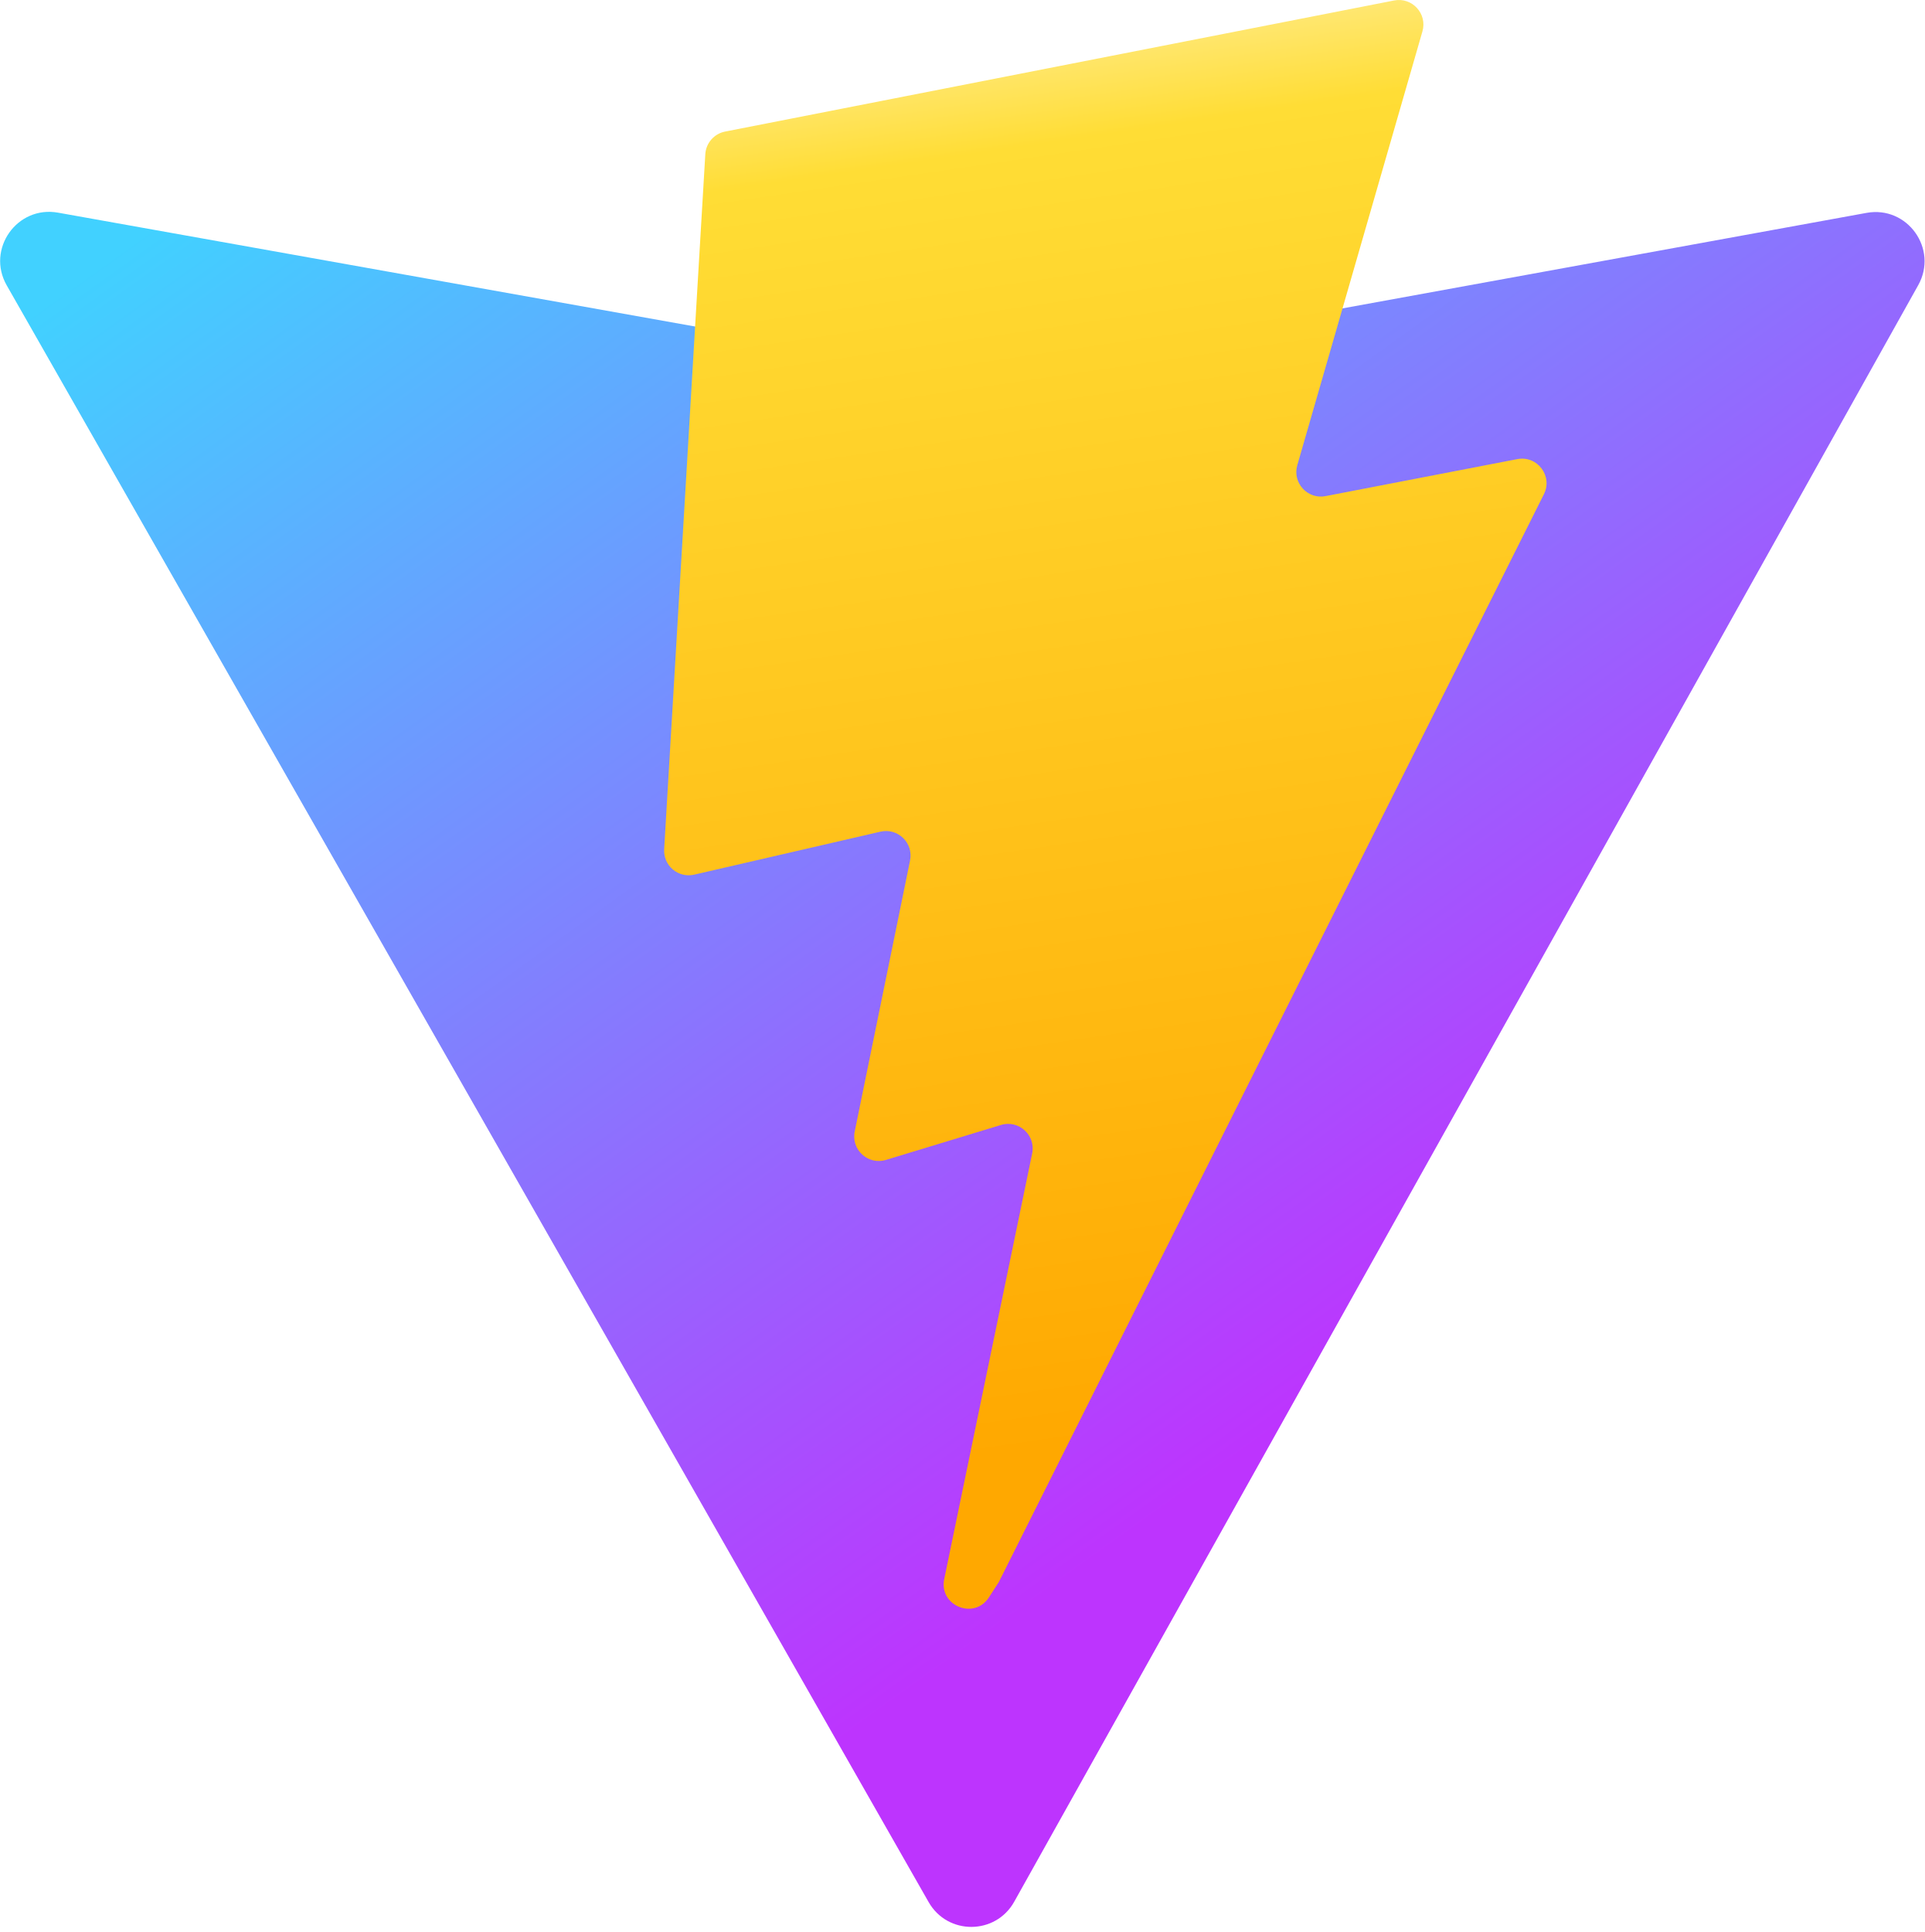
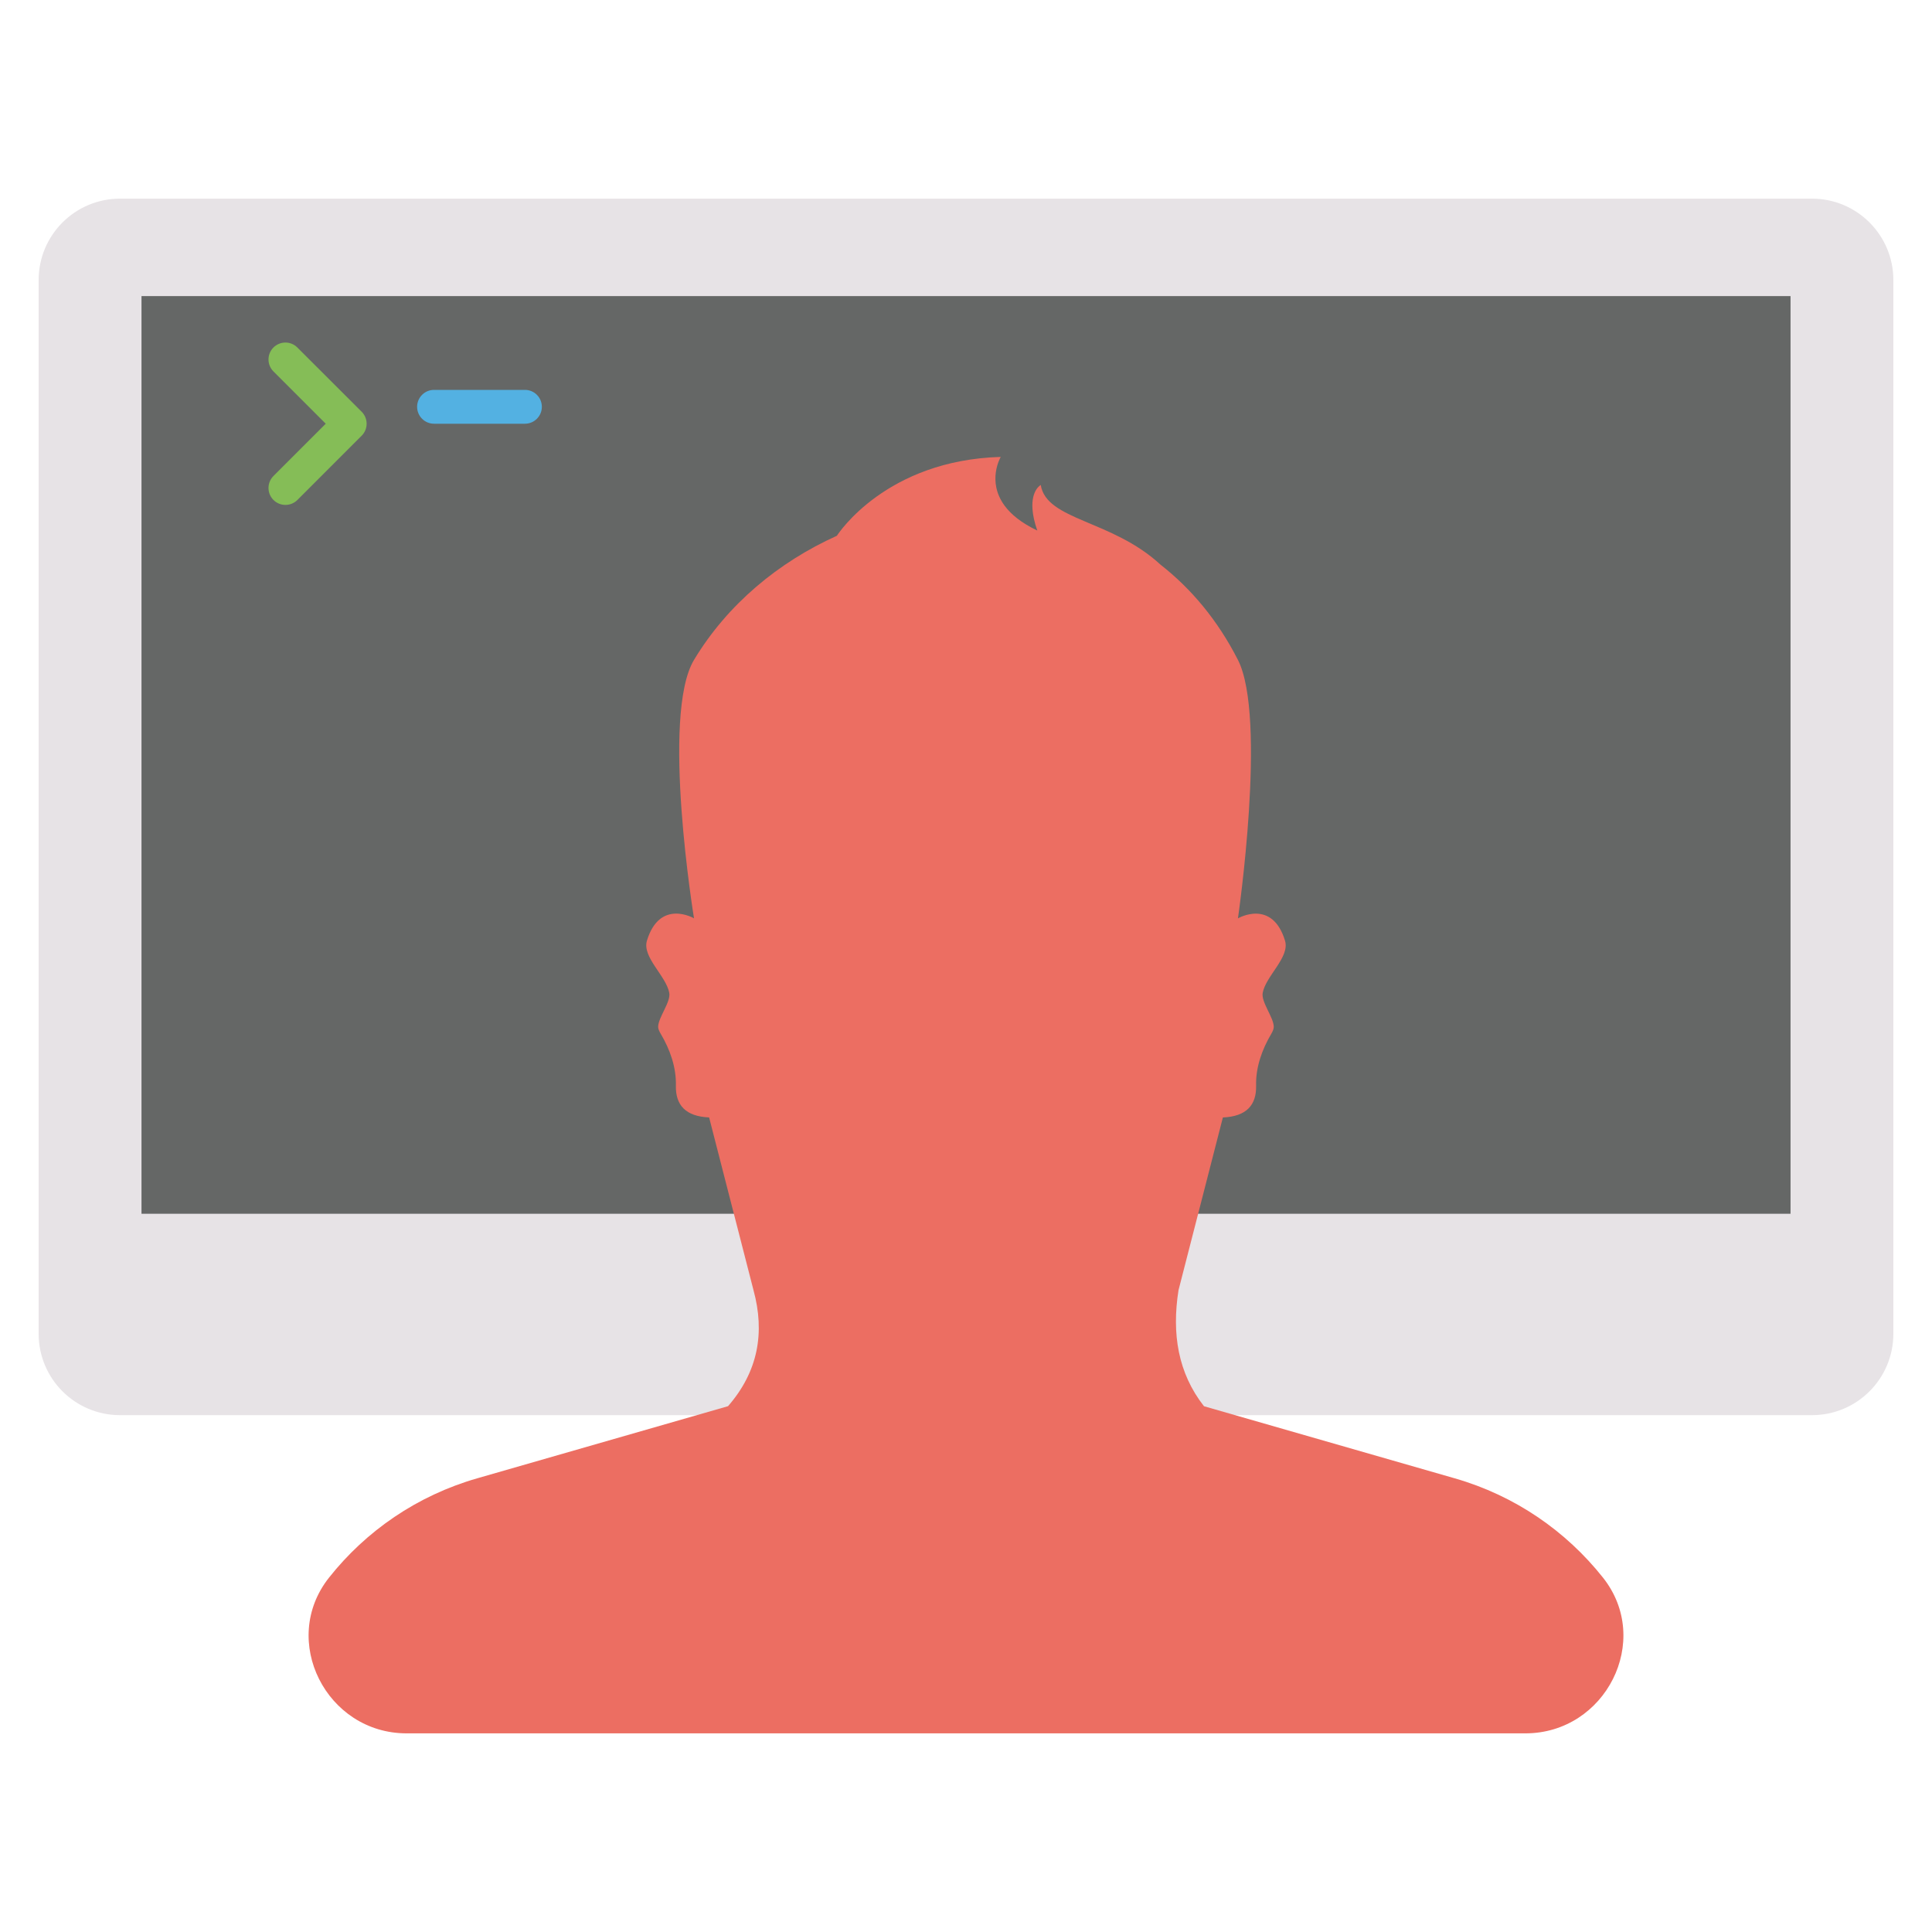
- <svg xmlns="http://www.w3.org/2000/svg" aria-hidden="true" role="img" class="iconify iconify--logos" width="31.88" height="32" preserveAspectRatio="xMidYMid meet" viewBox="0 0 256 257">
-   <defs>
-     <linearGradient id="IconifyId1813088fe1fbc01fb466" x1="-.828%" x2="57.636%" y1="7.652%" y2="78.411%">
-       <stop offset="0%" stop-color="#41D1FF" />
-       <stop offset="100%" stop-color="#BD34FE" />
-     </linearGradient>
-     <linearGradient id="IconifyId1813088fe1fbc01fb467" x1="43.376%" x2="50.316%" y1="2.242%" y2="89.03%">
-       <stop offset="0%" stop-color="#FFEA83" />
-       <stop offset="8.333%" stop-color="#FFDD35" />
-       <stop offset="100%" stop-color="#FFA800" />
-     </linearGradient>
-   </defs>
-   <path fill="url(#IconifyId1813088fe1fbc01fb466)" d="M255.153 37.938L134.897 252.976c-2.483 4.44-8.862 4.466-11.382.048L.875 37.958c-2.746-4.814 1.371-10.646 6.827-9.67l120.385 21.517a6.537 6.537 0 0 0 2.322-.004l117.867-21.483c5.438-.991 9.574 4.796 6.877 9.62Z" />
-   <path fill="url(#IconifyId1813088fe1fbc01fb467)" d="M185.432.063L96.44 17.501a3.268 3.268 0 0 0-2.634 3.014l-5.474 92.456a3.268 3.268 0 0 0 3.997 3.378l24.777-5.718c2.318-.535 4.413 1.507 3.936 3.838l-7.361 36.047c-.495 2.426 1.782 4.5 4.151 3.78l15.304-4.649c2.372-.72 4.652 1.36 4.15 3.788l-11.698 56.621c-.732 3.542 3.979 5.473 5.943 2.437l1.313-2.028l72.516-144.72c1.215-2.423-.88-5.186-3.54-4.672l-25.505 4.922c-2.396.462-4.435-1.77-3.759-4.114l16.646-57.705c.677-2.35-1.37-4.583-3.769-4.113Z" />
+ <svg xmlns="http://www.w3.org/2000/svg" width="800px" height="800px" viewBox="0 0 50 50" enable-background="new 0 0 50 50" id="Layer_1" version="1.1" xml:space="preserve">
+   <g>
+     <path d="M46.894,5.141H3.106c-1.163,0-2.106,0.943-2.106,2.106v27.271   c0,1.163,0.943,2.106,2.106,2.106H46.894c1.163,0,2.106-0.943,2.106-2.106V7.247   C49,6.084,48.057,5.141,46.894,5.141z" fill="#E7E3E6" />
+     <rect fill="#656766" height="23.749" width="42.677" x="3.662" y="7.663" />
+     <g>
+       <g>
+         <path d="M7.387,8.865c-0.112,0-0.224,0.043-0.31,0.128c-0.171,0.171-0.171,0.449,0,0.62     l1.353,1.353l-1.353,1.353c-0.171,0.171-0.171,0.449,0,0.62c0.171,0.171,0.449,0.171,0.62,0     l1.663-1.663c0.171-0.171,0.171-0.449,0-0.62L7.696,8.994C7.611,8.908,7.499,8.865,7.387,8.865z" fill="#85BD57" />
+       </g>
+       <g>
+         <path d="M11.233,10.09c-0.242,0-0.438,0.196-0.438,0.438s0.196,0.438,0.438,0.438     l2.352,0c0.242,0,0.438-0.196,0.438-0.438c0-0.242-0.196-0.438-0.438-0.438L11.233,10.09z" fill="#53B1E2" />
+       </g>
+     </g>
+     <path d="M39.477,44.859c2.074,0,3.297-2.403,2.009-4.029   c-0.957-1.207-2.279-2.123-3.834-2.57l-6.493-1.867c-0.673-0.858-0.837-1.877-0.659-3.004   l1.148-4.469c0.608-0.026,0.872-0.319,0.86-0.825c-0.012-0.476,0.153-0.934,0.394-1.342   c0.039-0.066,0.063-0.128,0.063-0.177c0.001-0.24-0.328-0.64-0.287-0.877   c0.078-0.44,0.709-0.928,0.578-1.355c-0.334-1.093-1.218-0.577-1.218-0.577s0.758-5.197,0-6.688   c-0.524-1.029-1.212-1.847-2.006-2.467c-0.001-0.001-0.003-0.003-0.004-0.004   c-1.259-1.16-2.944-1.137-3.094-2.057c0,0-0.25,0.133-0.213,0.627   c0.01,0.15,0.047,0.331,0.124,0.552c-0.416-0.198-0.681-0.42-0.844-0.64   c-0.472-0.639-0.102-1.265-0.102-1.265c-2.961,0.084-4.202,1.981-4.24,2.04   c-0.001,0.001-0.001,0.001-0.001,0.001c-1.509,0.68-2.831,1.774-3.697,3.212   c-0.862,1.433,0,6.688,0,6.688s-0.884-0.516-1.218,0.577c-0.131,0.427,0.5,0.915,0.578,1.355   c0.041,0.237-0.288,0.636-0.288,0.877c0,0.049,0.025,0.111,0.065,0.177   c0.242,0.409,0.405,0.866,0.394,1.342c-0.012,0.506,0.252,0.799,0.86,0.825l1.148,4.469   c0.3,1.099,0.122,2.109-0.659,3.004l-6.492,1.867c-1.555,0.447-2.878,1.362-3.834,2.57   C7.226,42.456,8.449,44.859,10.523,44.859H39.477z" fill="#EC6E62" />
+   </g>
</svg>
